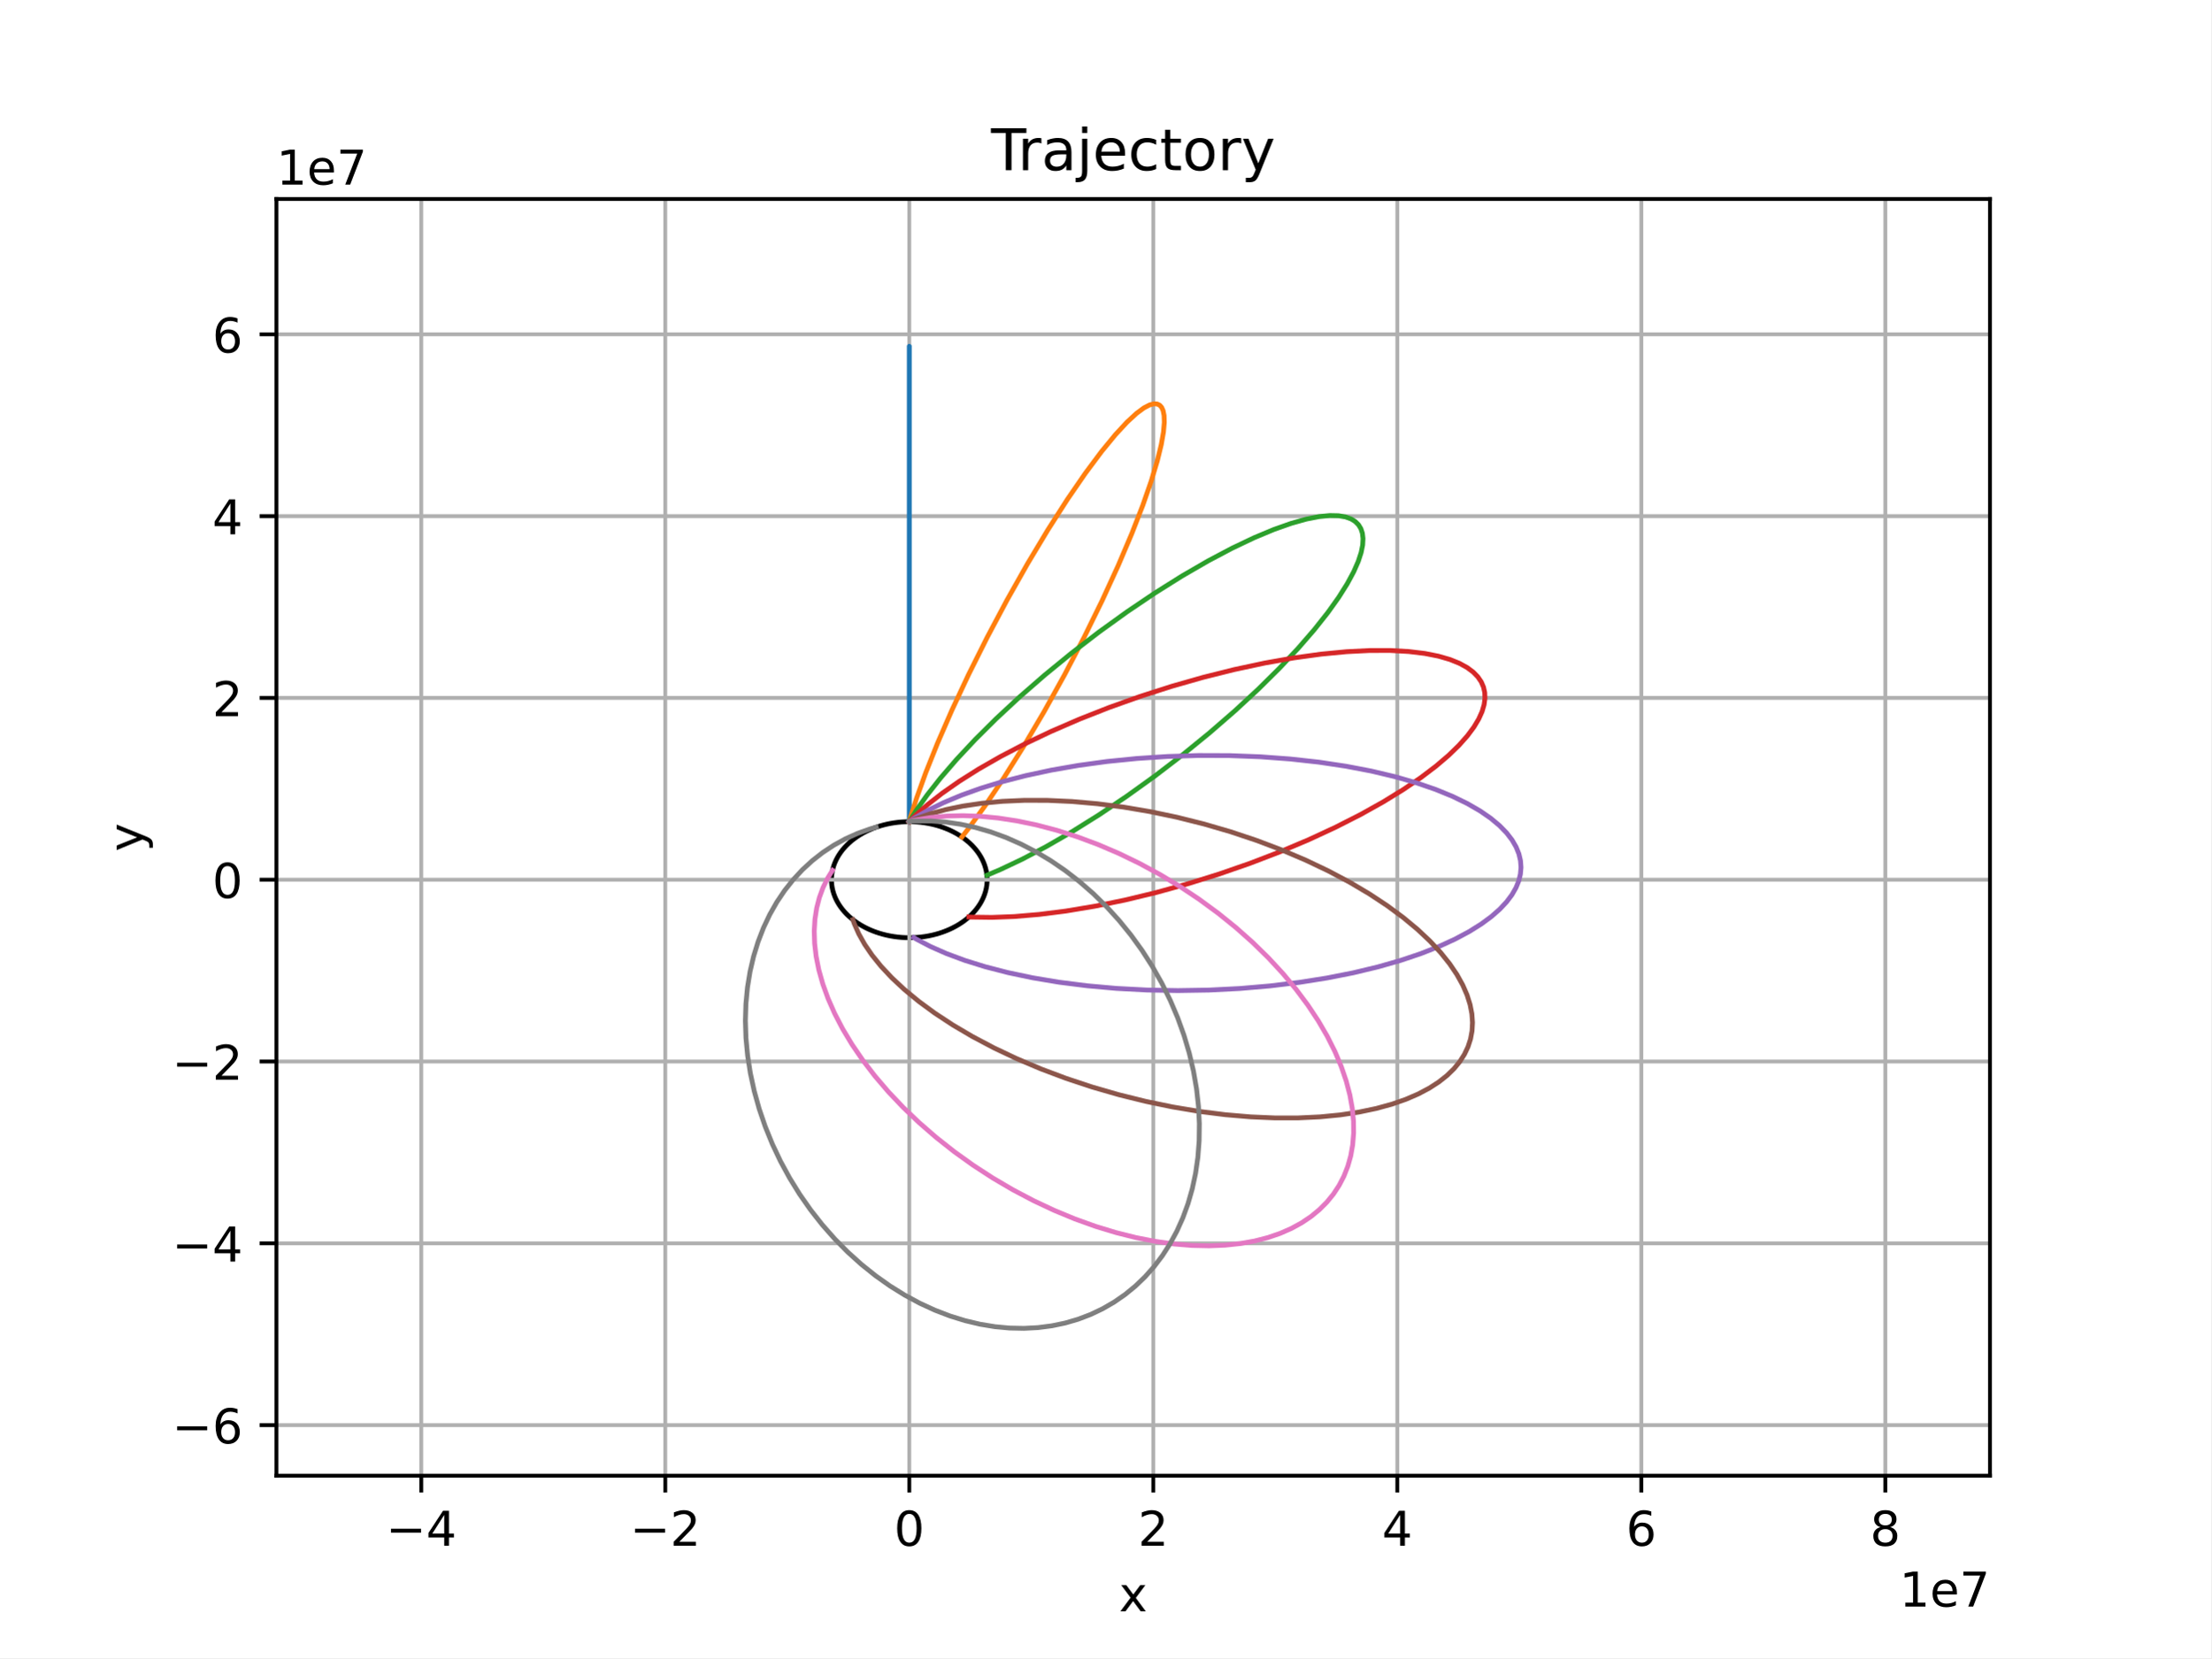
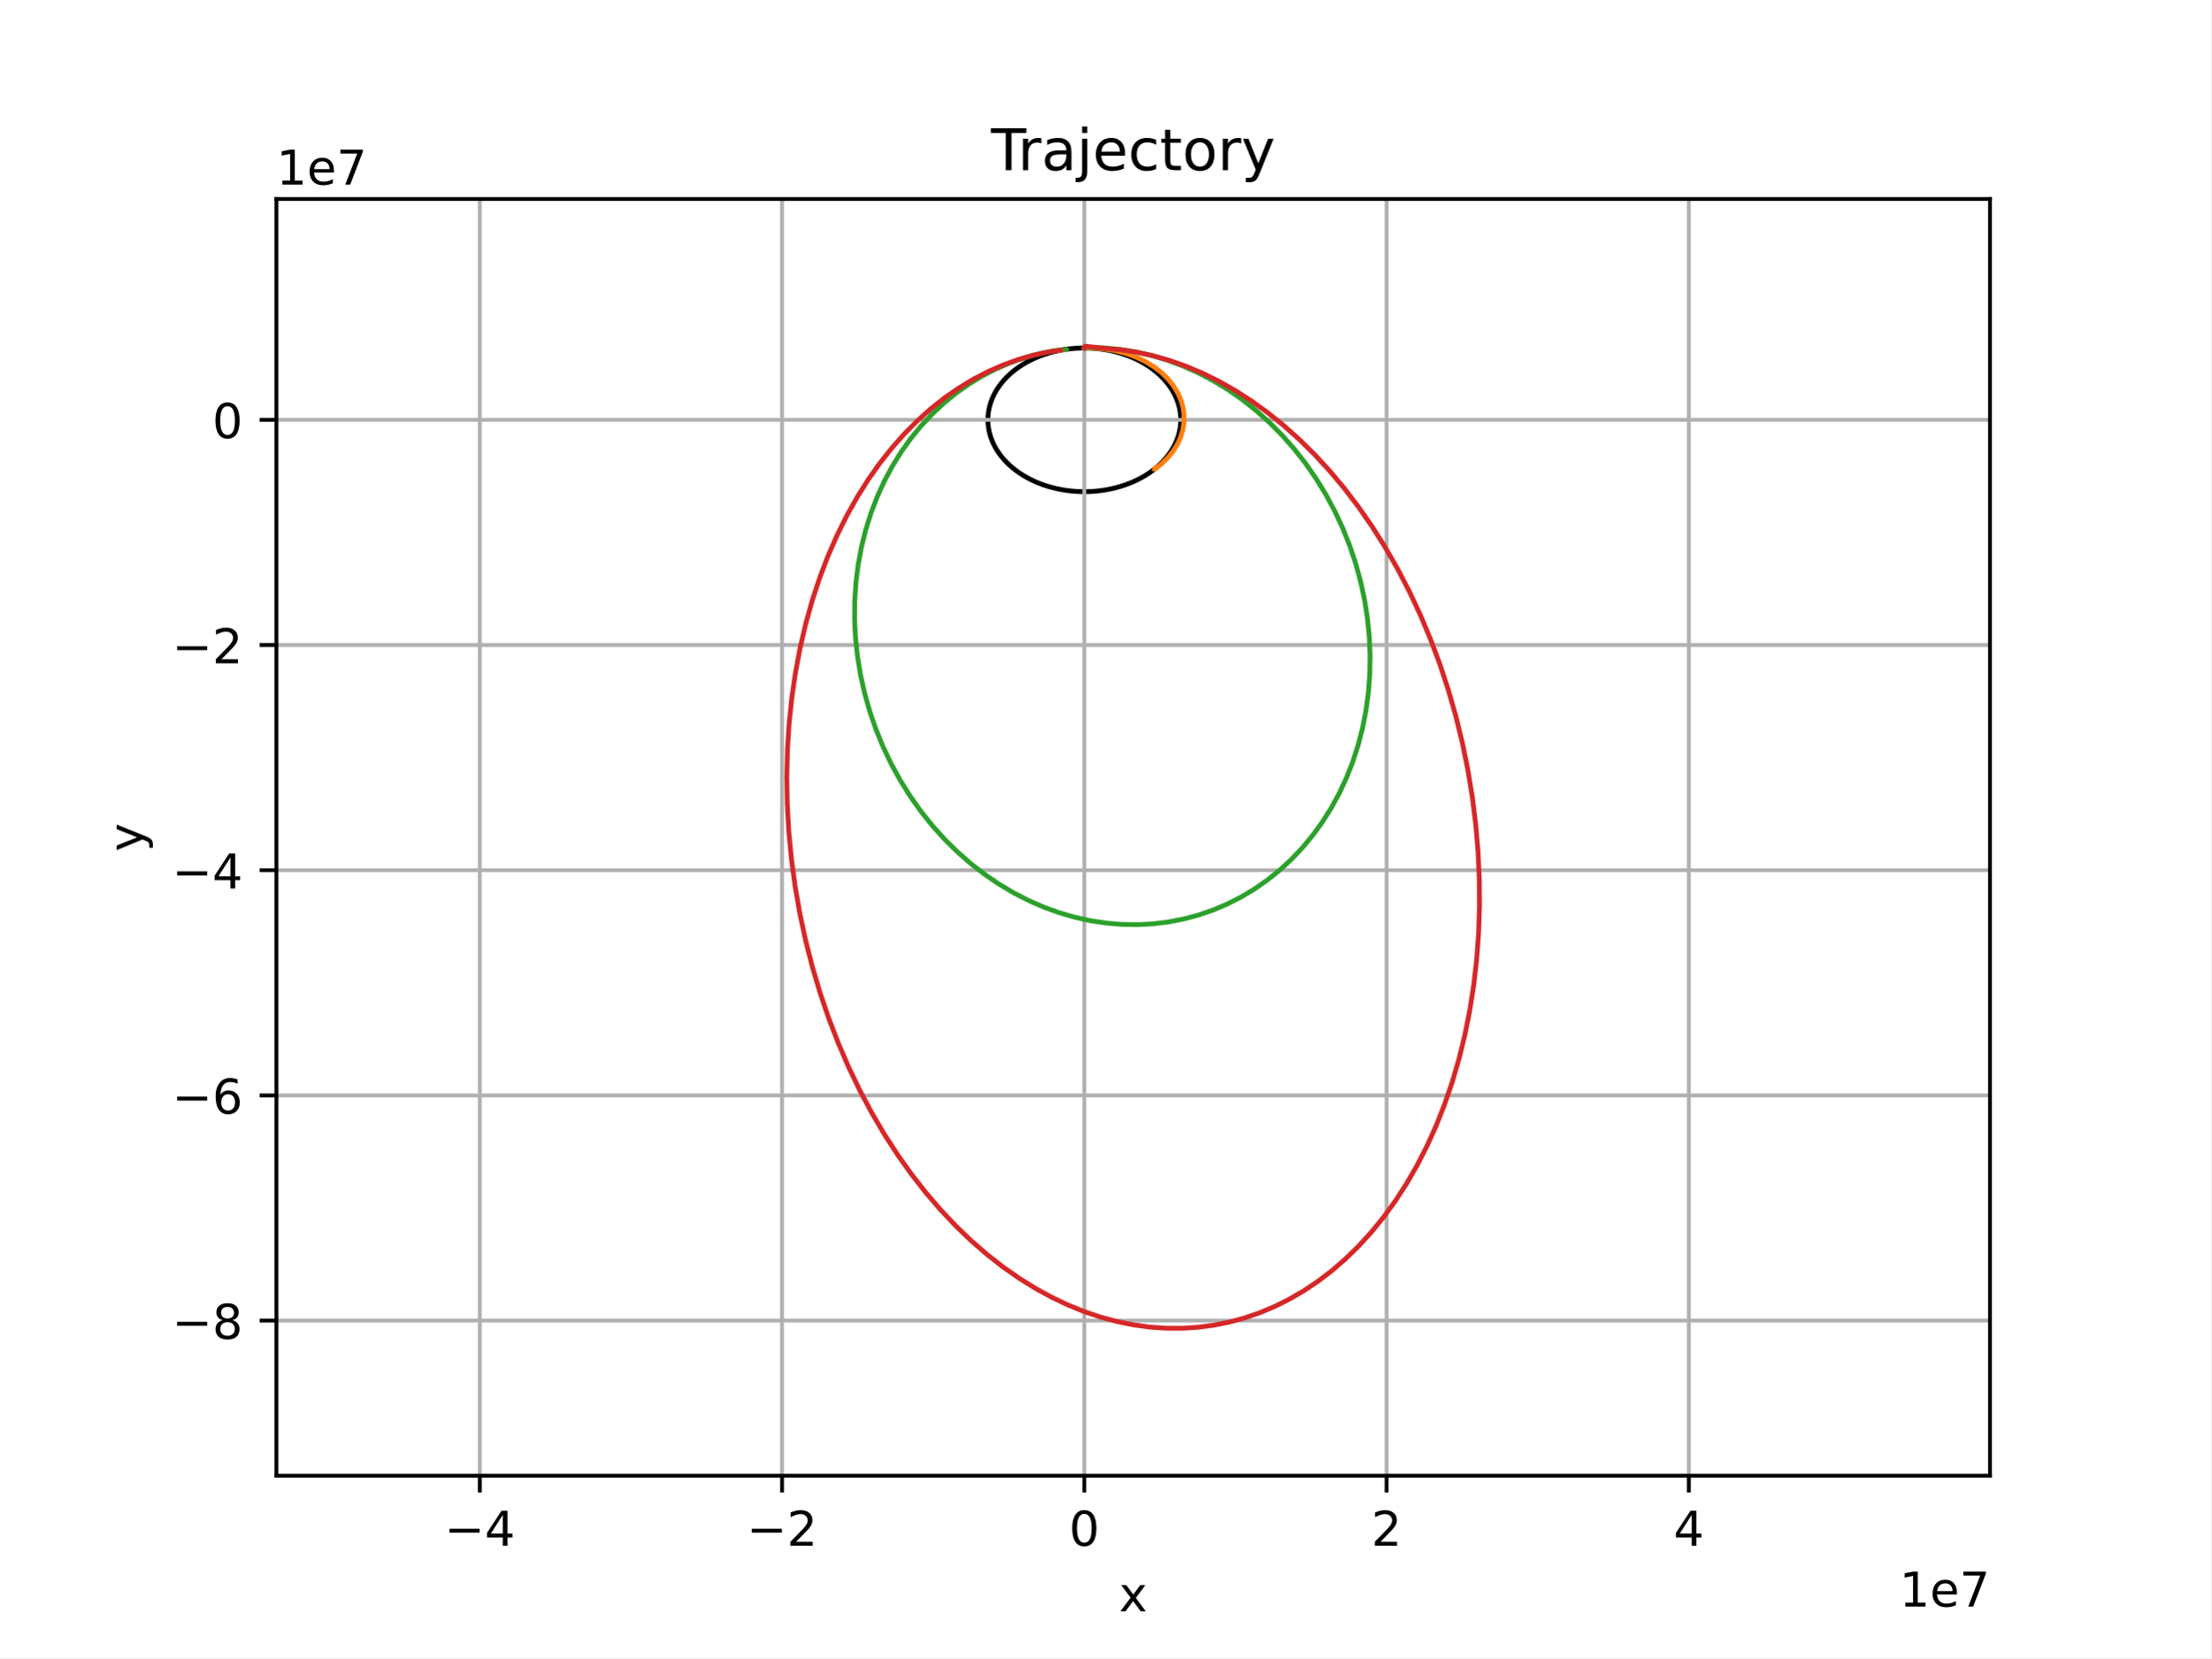
<svg xmlns="http://www.w3.org/2000/svg" xmlns:xlink="http://www.w3.org/1999/xlink" width="460.8pt" height="345.6pt" viewBox="0 0 460.8 345.6" version="1.1">
  <defs>
    <style type="text/css">*{stroke-linejoin: round; stroke-linecap: butt}</style>
  </defs>
  <g id="figure_1">
    <g id="patch_1">
      <path d="M 0 345.6  L 460.8 345.6  L 460.8 0  L 0 0  z " style="fill: #ffffff" />
    </g>
    <g id="axes_1">
      <g id="patch_2">
        <path d="M 57.6 307.584  L 414.72 307.584  L 414.72 41.472  L 57.6 41.472  z " style="fill: #ffffff" />
      </g>
      <g id="patch_3">
-         <path d="M 189.498 195.447  C 193.8 195.447 197.927 194.173 200.969 191.906  C 204.011 189.639 205.72 186.564 205.72 183.359  C 205.72 180.153 204.011 177.078 200.969 174.811  C 197.927 172.544 193.8 171.27 189.498 171.27  C 185.196 171.27 181.069 172.544 178.027 174.811  C 174.985 177.078 173.276 180.153 173.276 183.359  C 173.276 186.564 174.985 189.639 178.027 191.906  C 181.069 194.173 185.196 195.447 189.498 195.447  L 189.498 195.447  z " clip-path="url(#pe1d6b5b22d)" style="fill: none; stroke: #000000; stroke-linejoin: miter" />
+         <path d="M 225.974 102.471  C 231.303 102.471 236.415 100.894 240.183 98.086  C 243.951 95.278 246.069 91.469 246.069 87.498  C 246.069 83.526 243.951 79.717 240.183 76.909  C 236.415 74.101 231.303 72.524 225.974 72.524  C 220.645 72.524 215.533 74.101 211.765 76.909  C 207.997 79.717 205.879 83.526 205.879 87.498  C 205.879 91.469 207.997 95.278 211.765 98.086  C 215.533 100.894 220.645 102.471 225.974 102.471  L 225.974 102.471  z " clip-path="url(#p0dab631212)" style="fill: none; stroke: #000000; stroke-linejoin: miter" />
      </g>
      <g id="matplotlib.axis_1">
        <g id="xtick_1">
          <g id="line2d_1">
-             <path d="M 87.791 307.584  L 87.791 41.472  " clip-path="url(#pe1d6b5b22d)" style="fill: none; stroke: #b0b0b0; stroke-width: 0.8; stroke-linecap: square" />
+             <path d="M 99.988 307.584  L 99.988 41.472  " clip-path="url(#p0dab631212)" style="fill: none; stroke: #b0b0b0; stroke-width: 0.8; stroke-linecap: square" />
          </g>
          <g id="line2d_2">
            <defs>
-               <path id="mcb271c2fd1" d="M 0 0  L 0 3.5  " style="stroke: #000000; stroke-width: 0.8" />
-             </defs>
-             <g>
-               <use xlink:href="#mcb271c2fd1" x="87.791" y="307.584" style="stroke: #000000; stroke-width: 0.8" />
+               <path id="m329ff91f9a" d="M 0 0  L 0 3.5  " style="stroke: #000000; stroke-width: 0.8" />
+             </defs>
+             <g>
+               <use xlink:href="#m329ff91f9a" x="99.988" y="307.584" style="stroke: #000000; stroke-width: 0.8" />
            </g>
          </g>
          <g id="text_1">
-             <g transform="translate(80.42001 322.1824) scale(0.1 -0.1)">
+             <g transform="translate(92.61685 322.1824) scale(0.1 -0.1)">
              <defs>
                <path id="DejaVuSans-2212" d="M 678 2272  L 4684 2272  L 4684 1741  L 678 1741  L 678 2272  z " transform="scale(0.015625)" />
                <path id="DejaVuSans-34" d="M 2419 4116  L 825 1625  L 2419 1625  L 2419 4116  z M 2253 4666  L 3047 4666  L 3047 1625  L 3713 1625  L 3713 1100  L 3047 1100  L 3047 0  L 2419 0  L 2419 1100  L 313 1100  L 313 1709  L 2253 4666  z " transform="scale(0.015625)" />
              </defs>
              <use xlink:href="#DejaVuSans-2212" />
              <use xlink:href="#DejaVuSans-34" transform="translate(83.78906 0)" />
            </g>
          </g>
        </g>
        <g id="xtick_2">
          <g id="line2d_3">
-             <path d="M 138.644 307.584  L 138.644 41.472  " clip-path="url(#pe1d6b5b22d)" style="fill: none; stroke: #b0b0b0; stroke-width: 0.8; stroke-linecap: square" />
+             <path d="M 162.981 307.584  L 162.981 41.472  " clip-path="url(#p0dab631212)" style="fill: none; stroke: #b0b0b0; stroke-width: 0.8; stroke-linecap: square" />
          </g>
          <g id="line2d_4">
            <g>
-               <use xlink:href="#mcb271c2fd1" x="138.644" y="307.584" style="stroke: #000000; stroke-width: 0.8" />
+               <use xlink:href="#m329ff91f9a" x="162.981" y="307.584" style="stroke: #000000; stroke-width: 0.8" />
            </g>
          </g>
          <g id="text_2">
-             <g transform="translate(131.2734 322.1824) scale(0.1 -0.1)">
+             <g transform="translate(155.6099 322.1824) scale(0.1 -0.1)">
              <defs>
                <path id="DejaVuSans-32" d="M 1228 531  L 3431 531  L 3431 0  L 469 0  L 469 531  Q 828 903 1448 1529  Q 2069 2156 2228 2338  Q 2531 2678 2651 2914  Q 2772 3150 2772 3378  Q 2772 3750 2511 3984  Q 2250 4219 1831 4219  Q 1534 4219 1204 4116  Q 875 4013 500 3803  L 500 4441  Q 881 4594 1212 4672  Q 1544 4750 1819 4750  Q 2544 4750 2975 4387  Q 3406 4025 3406 3419  Q 3406 3131 3298 2873  Q 3191 2616 2906 2266  Q 2828 2175 2409 1742  Q 1991 1309 1228 531  z " transform="scale(0.015625)" />
              </defs>
              <use xlink:href="#DejaVuSans-2212" />
              <use xlink:href="#DejaVuSans-32" transform="translate(83.78906 0)" />
            </g>
          </g>
        </g>
        <g id="xtick_3">
          <g id="line2d_5">
-             <path d="M 189.498 307.584  L 189.498 41.472  " clip-path="url(#pe1d6b5b22d)" style="fill: none; stroke: #b0b0b0; stroke-width: 0.8; stroke-linecap: square" />
+             <path d="M 225.974 307.584  L 225.974 41.472  " clip-path="url(#p0dab631212)" style="fill: none; stroke: #b0b0b0; stroke-width: 0.8; stroke-linecap: square" />
          </g>
          <g id="line2d_6">
            <g>
-               <use xlink:href="#mcb271c2fd1" x="189.498" y="307.584" style="stroke: #000000; stroke-width: 0.8" />
+               <use xlink:href="#m329ff91f9a" x="225.974" y="307.584" style="stroke: #000000; stroke-width: 0.8" />
            </g>
          </g>
          <g id="text_3">
-             <g transform="translate(186.3165 322.1824) scale(0.1 -0.1)">
+             <g transform="translate(222.7928 322.1824) scale(0.1 -0.1)">
              <defs>
                <path id="DejaVuSans-30" d="M 2034 4250  Q 1547 4250 1301 3770  Q 1056 3291 1056 2328  Q 1056 1369 1301 889  Q 1547 409 2034 409  Q 2525 409 2770 889  Q 3016 1369 3016 2328  Q 3016 3291 2770 3770  Q 2525 4250 2034 4250  z M 2034 4750  Q 2819 4750 3233 4129  Q 3647 3509 3647 2328  Q 3647 1150 3233 529  Q 2819 -91 2034 -91  Q 1250 -91 836 529  Q 422 1150 422 2328  Q 422 3509 836 4129  Q 1250 4750 2034 4750  z " transform="scale(0.015625)" />
              </defs>
              <use xlink:href="#DejaVuSans-30" />
            </g>
          </g>
        </g>
        <g id="xtick_4">
          <g id="line2d_7">
-             <path d="M 240.351 307.584  L 240.351 41.472  " clip-path="url(#pe1d6b5b22d)" style="fill: none; stroke: #b0b0b0; stroke-width: 0.8; stroke-linecap: square" />
+             <path d="M 288.967 307.584  L 288.967 41.472  " clip-path="url(#p0dab631212)" style="fill: none; stroke: #b0b0b0; stroke-width: 0.8; stroke-linecap: square" />
          </g>
          <g id="line2d_8">
            <g>
-               <use xlink:href="#mcb271c2fd1" x="240.351" y="307.584" style="stroke: #000000; stroke-width: 0.8" />
+               <use xlink:href="#m329ff91f9a" x="288.967" y="307.584" style="stroke: #000000; stroke-width: 0.8" />
            </g>
          </g>
          <g id="text_4">
-             <g transform="translate(237.1699 322.1824) scale(0.1 -0.1)">
+             <g transform="translate(285.7858 322.1824) scale(0.1 -0.1)">
              <use xlink:href="#DejaVuSans-32" />
            </g>
          </g>
        </g>
        <g id="xtick_5">
          <g id="line2d_9">
-             <path d="M 291.204 307.584  L 291.204 41.472  " clip-path="url(#pe1d6b5b22d)" style="fill: none; stroke: #b0b0b0; stroke-width: 0.8; stroke-linecap: square" />
+             <path d="M 351.96 307.584  L 351.96 41.472  " clip-path="url(#p0dab631212)" style="fill: none; stroke: #b0b0b0; stroke-width: 0.8; stroke-linecap: square" />
          </g>
          <g id="line2d_10">
            <g>
-               <use xlink:href="#mcb271c2fd1" x="291.204" y="307.584" style="stroke: #000000; stroke-width: 0.8" />
+               <use xlink:href="#m329ff91f9a" x="351.96" y="307.584" style="stroke: #000000; stroke-width: 0.8" />
            </g>
          </g>
          <g id="text_5">
-             <g transform="translate(288.0232 322.1824) scale(0.1 -0.1)">
+             <g transform="translate(348.7788 322.1824) scale(0.1 -0.1)">
              <use xlink:href="#DejaVuSans-34" />
            </g>
          </g>
        </g>
-         <g id="xtick_6">
-           <g id="line2d_11">
-             <path d="M 342.058 307.584  L 342.058 41.472  " clip-path="url(#pe1d6b5b22d)" style="fill: none; stroke: #b0b0b0; stroke-width: 0.8; stroke-linecap: square" />
-           </g>
-           <g id="line2d_12">
-             <g>
-               <use xlink:href="#mcb271c2fd1" x="342.058" y="307.584" style="stroke: #000000; stroke-width: 0.8" />
-             </g>
-           </g>
-           <g id="text_6">
-             <g transform="translate(338.8766 322.1824) scale(0.1 -0.1)">
-               <defs>
-                 <path id="DejaVuSans-36" d="M 2113 2584  Q 1688 2584 1439 2293  Q 1191 2003 1191 1497  Q 1191 994 1439 701  Q 1688 409 2113 409  Q 2538 409 2786 701  Q 3034 994 3034 1497  Q 3034 2003 2786 2293  Q 2538 2584 2113 2584  z M 3366 4563  L 3366 3988  Q 3128 4100 2886 4159  Q 2644 4219 2406 4219  Q 1781 4219 1451 3797  Q 1122 3375 1075 2522  Q 1259 2794 1537 2939  Q 1816 3084 2150 3084  Q 2853 3084 3261 2657  Q 3669 2231 3669 1497  Q 3669 778 3244 343  Q 2819 -91 2113 -91  Q 1303 -91 875 529  Q 447 1150 447 2328  Q 447 3434 972 4092  Q 1497 4750 2381 4750  Q 2619 4750 2861 4703  Q 3103 4656 3366 4563  z " transform="scale(0.015625)" />
-               </defs>
-               <use xlink:href="#DejaVuSans-36" />
-             </g>
-           </g>
-         </g>
-         <g id="xtick_7">
-           <g id="line2d_13">
-             <path d="M 392.911 307.584  L 392.911 41.472  " clip-path="url(#pe1d6b5b22d)" style="fill: none; stroke: #b0b0b0; stroke-width: 0.8; stroke-linecap: square" />
-           </g>
-           <g id="line2d_14">
-             <g>
-               <use xlink:href="#mcb271c2fd1" x="392.911" y="307.584" style="stroke: #000000; stroke-width: 0.8" />
-             </g>
-           </g>
-           <g id="text_7">
-             <g transform="translate(389.7299 322.1824) scale(0.1 -0.1)">
-               <defs>
-                 <path id="DejaVuSans-38" d="M 2034 2216  Q 1584 2216 1326 1975  Q 1069 1734 1069 1313  Q 1069 891 1326 650  Q 1584 409 2034 409  Q 2484 409 2743 651  Q 3003 894 3003 1313  Q 3003 1734 2745 1975  Q 2488 2216 2034 2216  z M 1403 2484  Q 997 2584 770 2862  Q 544 3141 544 3541  Q 544 4100 942 4425  Q 1341 4750 2034 4750  Q 2731 4750 3128 4425  Q 3525 4100 3525 3541  Q 3525 3141 3298 2862  Q 3072 2584 2669 2484  Q 3125 2378 3379 2068  Q 3634 1759 3634 1313  Q 3634 634 3220 271  Q 2806 -91 2034 -91  Q 1263 -91 848 271  Q 434 634 434 1313  Q 434 1759 690 2068  Q 947 2378 1403 2484  z M 1172 3481  Q 1172 3119 1398 2916  Q 1625 2713 2034 2713  Q 2441 2713 2670 2916  Q 2900 3119 2900 3481  Q 2900 3844 2670 4047  Q 2441 4250 2034 4250  Q 1625 4250 1398 4047  Q 1172 3844 1172 3481  z " transform="scale(0.015625)" />
-               </defs>
-               <use xlink:href="#DejaVuSans-38" />
-             </g>
-           </g>
-         </g>
-         <g id="text_8">
+         <g id="text_6">
          <g transform="translate(233.2006 335.8606) scale(0.1 -0.1)">
            <defs>
              <path id="DejaVuSans-78" d="M 3513 3500  L 2247 1797  L 3578 0  L 2900 0  L 1881 1375  L 863 0  L 184 0  L 1544 1831  L 300 3500  L 978 3500  L 1906 2253  L 2834 3500  L 3513 3500  z " transform="scale(0.015625)" />
            </defs>
            <use xlink:href="#DejaVuSans-78" />
          </g>
        </g>
-         <g id="text_9">
+         <g id="text_7">
          <g transform="translate(395.8419 334.8606) scale(0.1 -0.1)">
            <defs>
              <path id="DejaVuSans-31" d="M 794 531  L 1825 531  L 1825 4091  L 703 3866  L 703 4441  L 1819 4666  L 2450 4666  L 2450 531  L 3481 531  L 3481 0  L 794 0  L 794 531  z " transform="scale(0.015625)" />
              <path id="DejaVuSans-65" d="M 3597 1894  L 3597 1613  L 953 1613  Q 991 1019 1311 708  Q 1631 397 2203 397  Q 2534 397 2845 478  Q 3156 559 3463 722  L 3463 178  Q 3153 47 2828 -22  Q 2503 -91 2169 -91  Q 1331 -91 842 396  Q 353 884 353 1716  Q 353 2575 817 3079  Q 1281 3584 2069 3584  Q 2775 3584 3186 3129  Q 3597 2675 3597 1894  z M 3022 2063  Q 3016 2534 2758 2815  Q 2500 3097 2075 3097  Q 1594 3097 1305 2825  Q 1016 2553 972 2059  L 3022 2063  z " transform="scale(0.015625)" />
              <path id="DejaVuSans-37" d="M 525 4666  L 3525 4666  L 3525 4397  L 1831 0  L 1172 0  L 2766 4134  L 525 4134  L 525 4666  z " transform="scale(0.015625)" />
            </defs>
            <use xlink:href="#DejaVuSans-31" />
            <use xlink:href="#DejaVuSans-65" transform="translate(63.62305 0)" />
            <use xlink:href="#DejaVuSans-37" transform="translate(125.1465 0)" />
          </g>
        </g>
      </g>
      <g id="matplotlib.axis_2">
        <g id="ytick_1">
+           <g id="line2d_11">
+             <path d="M 57.6 275.257  L 414.72 275.257  " clip-path="url(#p0dab631212)" style="fill: none; stroke: #b0b0b0; stroke-width: 0.8; stroke-linecap: square" />
+           </g>
+           <g id="line2d_12">
+             <defs>
+               <path id="m2cc7977465" d="M 0 0  L -3.5 0  " style="stroke: #000000; stroke-width: 0.8" />
+             </defs>
+             <g>
+               <use xlink:href="#m2cc7977465" x="57.6" y="275.257" style="stroke: #000000; stroke-width: 0.8" />
+             </g>
+           </g>
+           <g id="text_8">
+             <g transform="translate(35.85781 279.0566) scale(0.1 -0.1)">
+               <defs>
+                 <path id="DejaVuSans-38" d="M 2034 2216  Q 1584 2216 1326 1975  Q 1069 1734 1069 1313  Q 1069 891 1326 650  Q 1584 409 2034 409  Q 2484 409 2743 651  Q 3003 894 3003 1313  Q 3003 1734 2745 1975  Q 2488 2216 2034 2216  z M 1403 2484  Q 997 2584 770 2862  Q 544 3141 544 3541  Q 544 4100 942 4425  Q 1341 4750 2034 4750  Q 2731 4750 3128 4425  Q 3525 4100 3525 3541  Q 3525 3141 3298 2862  Q 3072 2584 2669 2484  Q 3125 2378 3379 2068  Q 3634 1759 3634 1313  Q 3634 634 3220 271  Q 2806 -91 2034 -91  Q 1263 -91 848 271  Q 434 634 434 1313  Q 434 1759 690 2068  Q 947 2378 1403 2484  z M 1172 3481  Q 1172 3119 1398 2916  Q 1625 2713 2034 2713  Q 2441 2713 2670 2916  Q 2900 3119 2900 3481  Q 2900 3844 2670 4047  Q 2441 4250 2034 4250  Q 1625 4250 1398 4047  Q 1172 3844 1172 3481  z " transform="scale(0.015625)" />
+               </defs>
+               <use xlink:href="#DejaVuSans-2212" />
+               <use xlink:href="#DejaVuSans-38" transform="translate(83.78906 0)" />
+             </g>
+           </g>
+         </g>
+         <g id="ytick_2">
+           <g id="line2d_13">
+             <path d="M 57.6 228.317  L 414.72 228.317  " clip-path="url(#p0dab631212)" style="fill: none; stroke: #b0b0b0; stroke-width: 0.8; stroke-linecap: square" />
+           </g>
+           <g id="line2d_14">
+             <g>
+               <use xlink:href="#m2cc7977465" x="57.6" y="228.317" style="stroke: #000000; stroke-width: 0.8" />
+             </g>
+           </g>
+           <g id="text_9">
+             <g transform="translate(35.85781 232.1166) scale(0.1 -0.1)">
+               <defs>
+                 <path id="DejaVuSans-36" d="M 2113 2584  Q 1688 2584 1439 2293  Q 1191 2003 1191 1497  Q 1191 994 1439 701  Q 1688 409 2113 409  Q 2538 409 2786 701  Q 3034 994 3034 1497  Q 3034 2003 2786 2293  Q 2538 2584 2113 2584  z M 3366 4563  L 3366 3988  Q 3128 4100 2886 4159  Q 2644 4219 2406 4219  Q 1781 4219 1451 3797  Q 1122 3375 1075 2522  Q 1259 2794 1537 2939  Q 1816 3084 2150 3084  Q 2853 3084 3261 2657  Q 3669 2231 3669 1497  Q 3669 778 3244 343  Q 2819 -91 2113 -91  Q 1303 -91 875 529  Q 447 1150 447 2328  Q 447 3434 972 4092  Q 1497 4750 2381 4750  Q 2619 4750 2861 4703  Q 3103 4656 3366 4563  z " transform="scale(0.015625)" />
+               </defs>
+               <use xlink:href="#DejaVuSans-2212" />
+               <use xlink:href="#DejaVuSans-36" transform="translate(83.78906 0)" />
+             </g>
+           </g>
+         </g>
+         <g id="ytick_3">
          <g id="line2d_15">
-             <path d="M 57.6 297.04  L 414.72 297.04  " clip-path="url(#pe1d6b5b22d)" style="fill: none; stroke: #b0b0b0; stroke-width: 0.8; stroke-linecap: square" />
+             <path d="M 57.6 181.377  L 414.72 181.377  " clip-path="url(#p0dab631212)" style="fill: none; stroke: #b0b0b0; stroke-width: 0.8; stroke-linecap: square" />
          </g>
          <g id="line2d_16">
-             <defs>
-               <path id="m1305b80fc7" d="M 0 0  L -3.5 0  " style="stroke: #000000; stroke-width: 0.8" />
-             </defs>
-             <g>
-               <use xlink:href="#m1305b80fc7" x="57.6" y="297.04" style="stroke: #000000; stroke-width: 0.8" />
+             <g>
+               <use xlink:href="#m2cc7977465" x="57.6" y="181.377" style="stroke: #000000; stroke-width: 0.8" />
            </g>
          </g>
          <g id="text_10">
-             <g transform="translate(35.85781 300.8397) scale(0.1 -0.1)">
-               <use xlink:href="#DejaVuSans-2212" />
-               <use xlink:href="#DejaVuSans-36" transform="translate(83.78906 0)" />
-             </g>
-           </g>
-         </g>
-         <g id="ytick_2">
+             <g transform="translate(35.85781 185.1767) scale(0.1 -0.1)">
+               <use xlink:href="#DejaVuSans-2212" />
+               <use xlink:href="#DejaVuSans-34" transform="translate(83.78906 0)" />
+             </g>
+           </g>
+         </g>
+         <g id="ytick_4">
          <g id="line2d_17">
-             <path d="M 57.6 259.147  L 414.72 259.147  " clip-path="url(#pe1d6b5b22d)" style="fill: none; stroke: #b0b0b0; stroke-width: 0.8; stroke-linecap: square" />
+             <path d="M 57.6 134.437  L 414.72 134.437  " clip-path="url(#p0dab631212)" style="fill: none; stroke: #b0b0b0; stroke-width: 0.8; stroke-linecap: square" />
          </g>
          <g id="line2d_18">
            <g>
-               <use xlink:href="#m1305b80fc7" x="57.6" y="259.147" style="stroke: #000000; stroke-width: 0.8" />
+               <use xlink:href="#m2cc7977465" x="57.6" y="134.437" style="stroke: #000000; stroke-width: 0.8" />
            </g>
          </g>
          <g id="text_11">
-             <g transform="translate(35.85781 262.9458) scale(0.1 -0.1)">
-               <use xlink:href="#DejaVuSans-2212" />
-               <use xlink:href="#DejaVuSans-34" transform="translate(83.78906 0)" />
-             </g>
-           </g>
-         </g>
-         <g id="ytick_3">
+             <g transform="translate(35.85781 138.2367) scale(0.1 -0.1)">
+               <use xlink:href="#DejaVuSans-2212" />
+               <use xlink:href="#DejaVuSans-32" transform="translate(83.78906 0)" />
+             </g>
+           </g>
+         </g>
+         <g id="ytick_5">
          <g id="line2d_19">
-             <path d="M 57.6 221.253  L 414.72 221.253  " clip-path="url(#pe1d6b5b22d)" style="fill: none; stroke: #b0b0b0; stroke-width: 0.8; stroke-linecap: square" />
+             <path d="M 57.6 87.498  L 414.72 87.498  " clip-path="url(#p0dab631212)" style="fill: none; stroke: #b0b0b0; stroke-width: 0.8; stroke-linecap: square" />
          </g>
          <g id="line2d_20">
            <g>
-               <use xlink:href="#m1305b80fc7" x="57.6" y="221.253" style="stroke: #000000; stroke-width: 0.8" />
+               <use xlink:href="#m2cc7977465" x="57.6" y="87.498" style="stroke: #000000; stroke-width: 0.8" />
            </g>
          </g>
          <g id="text_12">
-             <g transform="translate(35.85781 225.0518) scale(0.1 -0.1)">
-               <use xlink:href="#DejaVuSans-2212" />
-               <use xlink:href="#DejaVuSans-32" transform="translate(83.78906 0)" />
-             </g>
-           </g>
-         </g>
-         <g id="ytick_4">
-           <g id="line2d_21">
-             <path d="M 57.6 183.359  L 414.72 183.359  " clip-path="url(#pe1d6b5b22d)" style="fill: none; stroke: #b0b0b0; stroke-width: 0.8; stroke-linecap: square" />
-           </g>
-           <g id="line2d_22">
-             <g>
-               <use xlink:href="#m1305b80fc7" x="57.6" y="183.359" style="stroke: #000000; stroke-width: 0.8" />
-             </g>
-           </g>
-           <g id="text_13">
-             <g transform="translate(44.2375 187.1579) scale(0.1 -0.1)">
+             <g transform="translate(44.2375 91.29673) scale(0.1 -0.1)">
              <use xlink:href="#DejaVuSans-30" />
            </g>
          </g>
        </g>
-         <g id="ytick_5">
-           <g id="line2d_23">
-             <path d="M 57.6 145.465  L 414.72 145.465  " clip-path="url(#pe1d6b5b22d)" style="fill: none; stroke: #b0b0b0; stroke-width: 0.8; stroke-linecap: square" />
-           </g>
-           <g id="line2d_24">
-             <g>
-               <use xlink:href="#m1305b80fc7" x="57.6" y="145.465" style="stroke: #000000; stroke-width: 0.8" />
-             </g>
-           </g>
-           <g id="text_14">
-             <g transform="translate(44.2375 149.2639) scale(0.1 -0.1)">
-               <use xlink:href="#DejaVuSans-32" />
-             </g>
-           </g>
-         </g>
-         <g id="ytick_6">
-           <g id="line2d_25">
-             <path d="M 57.6 107.571  L 414.72 107.571  " clip-path="url(#pe1d6b5b22d)" style="fill: none; stroke: #b0b0b0; stroke-width: 0.8; stroke-linecap: square" />
-           </g>
-           <g id="line2d_26">
-             <g>
-               <use xlink:href="#m1305b80fc7" x="57.6" y="107.571" style="stroke: #000000; stroke-width: 0.8" />
-             </g>
-           </g>
-           <g id="text_15">
-             <g transform="translate(44.2375 111.37) scale(0.1 -0.1)">
-               <use xlink:href="#DejaVuSans-34" />
-             </g>
-           </g>
-         </g>
-         <g id="ytick_7">
-           <g id="line2d_27">
-             <path d="M 57.6 69.677  L 414.72 69.677  " clip-path="url(#pe1d6b5b22d)" style="fill: none; stroke: #b0b0b0; stroke-width: 0.8; stroke-linecap: square" />
-           </g>
-           <g id="line2d_28">
-             <g>
-               <use xlink:href="#m1305b80fc7" x="57.6" y="69.677" style="stroke: #000000; stroke-width: 0.8" />
-             </g>
-           </g>
-           <g id="text_16">
-             <g transform="translate(44.2375 73.47603) scale(0.1 -0.1)">
-               <use xlink:href="#DejaVuSans-36" />
-             </g>
-           </g>
-         </g>
-         <g id="text_17">
+         <g id="text_13">
          <g transform="translate(29.77812 177.4874) rotate(-90) scale(0.1 -0.1)">
            <defs>
              <path id="DejaVuSans-79" d="M 2059 -325  Q 1816 -950 1584 -1140  Q 1353 -1331 966 -1331  L 506 -1331  L 506 -850  L 844 -850  Q 1081 -850 1212 -737  Q 1344 -625 1503 -206  L 1606 56  L 191 3500  L 800 3500  L 1894 763  L 2988 3500  L 3597 3500  L 2059 -325  z " transform="scale(0.015625)" />
            </defs>
            <use xlink:href="#DejaVuSans-79" />
          </g>
        </g>
-         <g id="text_18">
+         <g id="text_14">
          <g transform="translate(57.6 38.472) scale(0.1 -0.1)">
            <use xlink:href="#DejaVuSans-31" />
            <use xlink:href="#DejaVuSans-65" transform="translate(63.62305 0)" />
            <use xlink:href="#DejaVuSans-37" transform="translate(125.1465 0)" />
          </g>
        </g>
      </g>
-       <g id="line2d_29">
-         <path d="M 189.498 171.27  L 189.498 72.177  L 189.498 171.271  L 189.498 171.271  " clip-path="url(#pe1d6b5b22d)" style="fill: none; stroke: #1f77b4; stroke-linecap: square" />
-       </g>
-       <g id="line2d_30">
-         <path d="M 189.498 171.27  L 189.609 170.805  L 191.015 166.353  L 192.931 161.036  L 195.386 154.893  L 198.374 148.025  L 201.849 140.602  L 205.723 132.855  L 209.872 125.053  L 214.148 117.482  L 218.393 110.413  L 222.457 104.068  L 226.213 98.607  L 229.566 94.11  L 232.464 90.582  L 234.888 87.965  L 236.856 86.152  L 238.406 85.008  L 239.597 84.389  L 240.494 84.157  L 241.166 84.201  L 241.679 84.451  L 242.083 84.899  L 242.395 85.591  L 242.596 86.608  L 242.642 88.052  L 242.472 90.034  L 242.012 92.665  L 241.187 96.044  L 239.923 100.248  L 238.162 105.312  L 235.866 111.22  L 233.032 117.889  L 229.693 125.169  L 225.925 132.848  L 221.843 140.664  L 217.588 148.332  L 213.317 155.574  L 209.186 162.152  L 205.328 167.885  L 201.848 172.67  L 200.466 174.452  L 200.466 174.452  " clip-path="url(#pe1d6b5b22d)" style="fill: none; stroke: #ff7f0e; stroke-linecap: square" />
-       </g>
-       <g id="line2d_31">
-         <path d="M 189.498 171.27  L 189.609 171.011  L 190.969 168.876  L 193.223 165.697  L 196.001 162.17  L 199.323 158.32  L 203.188 154.186  L 207.573 149.825  L 212.431 145.309  L 217.692 140.725  L 223.264 136.165  L 229.038 131.727  L 234.894 127.506  L 240.709 123.585  L 246.363 120.038  L 251.75 116.918  L 256.779 114.258  L 261.381 112.069  L 265.509 110.346  L 269.143 109.065  L 272.279 108.186  L 274.937 107.666  L 277.148 107.451  L 278.955 107.492  L 280.406 107.738  L 281.553 108.152  L 282.444 108.703  L 283.12 109.379  L 283.61 110.182  L 283.925 111.131  L 284.058 112.253  L 283.986 113.583  L 283.671 115.156  L 283.066 117.007  L 282.12 119.167  L 280.777 121.661  L 278.987 124.505  L 276.705 127.704  L 273.896 131.25  L 270.543 135.118  L 266.648 139.266  L 262.234 143.638  L 257.351 148.16  L 252.07 152.746  L 246.483 157.301  L 240.702 161.729  L 234.845 165.936  L 229.036 169.836  L 223.394 173.36  L 218.025 176.455  L 213.019 179.089  L 208.443 181.251  L 205.672 182.426  L 205.672 182.426  " clip-path="url(#pe1d6b5b22d)" style="fill: none; stroke: #2ca02c; stroke-linecap: square" />
-       </g>
-       <g id="line2d_32">
-         <path d="M 189.498 171.27  L 189.609 171.088  L 190.822 169.904  L 193.346 167.682  L 196.36 165.329  L 199.885 162.864  L 203.93 160.312  L 208.488 157.702  L 213.536 155.071  L 219.033 152.459  L 224.921 149.909  L 231.125 147.466  L 237.559 145.171  L 244.122 143.066  L 250.712 141.185  L 257.223 139.557  L 263.554 138.2  L 269.613 137.127  L 275.321 136.34  L 280.612 135.83  L 285.44 135.585  L 289.776 135.582  L 293.608 135.798  L 296.94 136.202  L 299.789 136.767  L 302.184 137.461  L 304.16 138.26  L 305.758 139.139  L 307.02 140.08  L 307.986 141.072  L 308.693 142.111  L 309.167 143.2  L 309.425 144.348  L 309.47 145.571  L 309.293 146.884  L 308.873 148.306  L 308.179 149.851  L 307.175 151.531  L 305.819 153.356  L 304.07 155.329  L 301.888 157.449  L 299.236 159.707  L 296.087 162.092  L 292.423 164.583  L 288.24 167.153  L 283.549 169.772  L 278.376 172.402  L 272.769 175.002  L 266.788 177.528  L 260.514 179.936  L 254.036 182.184  L 247.455 184.232  L 240.876 186.048  L 234.403 187.606  L 228.136 188.887  L 222.164 189.884  L 216.562 190.596  L 211.39 191.034  L 206.691 191.212  L 202.489 191.154  L 201.927 191.127  L 201.927 191.127  " clip-path="url(#pe1d6b5b22d)" style="fill: none; stroke: #d62728; stroke-linecap: square" />
-       </g>
-       <g id="line2d_33">
-         <path d="M 189.498 171.27  L 189.609 171.131  L 190.72 170.42  L 193.469 168.851  L 196.645 167.298  L 200.263 165.78  L 204.328 164.32  L 208.834 162.94  L 213.764 161.666  L 219.09 160.521  L 224.771 159.529  L 230.752 158.711  L 236.969 158.087  L 243.35 157.67  L 249.815 157.47  L 256.28 157.492  L 262.661 157.735  L 268.878 158.194  L 274.854 158.855  L 280.523 159.705  L 285.829 160.722  L 290.728 161.884  L 295.189 163.167  L 299.192 164.546  L 302.733 165.997  L 305.817 167.496  L 308.458 169.022  L 310.68 170.556  L 312.51 172.085  L 313.979 173.596  L 315.121 175.082  L 315.967 176.541  L 316.546 177.975  L 316.878 179.389  L 316.982 180.792  L 316.862 182.193  L 316.516 183.604  L 315.936 185.033  L 315.101 186.489  L 313.988 187.974  L 312.57 189.491  L 310.816 191.034  L 308.698 192.596  L 306.186 194.167  L 303.258 195.732  L 299.896 197.272  L 296.088 198.768  L 291.835 200.198  L 287.146 201.536  L 282.044 202.758  L 276.562 203.841  L 270.747 204.761  L 264.657 205.499  L 258.361 206.037  L 251.934 206.363  L 245.459 206.469  L 239.019 206.352  L 232.698 206.017  L 226.575 205.47  L 220.721 204.727  L 215.2 203.804  L 210.062 202.722  L 205.346 201.506  L 201.078 200.179  L 197.271 198.766  L 193.925 197.292  L 191.031 195.78  L 190.426 195.427  L 190.426 195.427  " clip-path="url(#pe1d6b5b22d)" style="fill: none; stroke: #9467bd; stroke-linecap: square" />
-       </g>
-       <g id="line2d_34">
-         <path d="M 189.498 171.27  L 189.609 171.161  L 190.665 170.73  L 193.847 169.627  L 197.117 168.743  L 200.722 168  L 204.657 167.42  L 208.913 167.019  L 213.472 166.815  L 218.31 166.823  L 223.394 167.055  L 228.685 167.521  L 234.135 168.224  L 239.695 169.167  L 245.308 170.344  L 250.915 171.747  L 256.457 173.363  L 261.878 175.174  L 267.12 177.158  L 272.134 179.293  L 276.874 181.55  L 281.304 183.904  L 285.393 186.326  L 289.119 188.788  L 292.47 191.266  L 295.44 193.734  L 298.03 196.172  L 300.25 198.561  L 302.112 200.887  L 303.635 203.138  L 304.838 205.308  L 305.743 207.391  L 306.371 209.387  L 306.742 211.297  L 306.873 213.126  L 306.778 214.881  L 306.465 216.567  L 305.937 218.191  L 305.194 219.759  L 304.227 221.275  L 303.027 222.74  L 301.58 224.152  L 299.87 225.507  L 297.88 226.796  L 295.594 228.008  L 292.997 229.13  L 290.077 230.146  L 286.826 231.039  L 283.241 231.79  L 279.325 232.381  L 275.088 232.793  L 270.545 233.008  L 265.723 233.013  L 260.652 232.794  L 255.372 232.343  L 249.93 231.653  L 244.375 230.724  L 238.764 229.561  L 233.155 228.17  L 227.607 226.567  L 222.178 224.767  L 216.924 222.791  L 211.895 220.665  L 207.138 218.414  L 202.689 216.065  L 198.58 213.646  L 194.832 211.185  L 191.459 208.708  L 188.467 206.239  L 185.854 203.799  L 183.613 201.407  L 181.73 199.077  L 180.189 196.82  L 178.967 194.646  L 178.046 192.558  L 177.736 191.684  L 177.736 191.684  " clip-path="url(#pe1d6b5b22d)" style="fill: none; stroke: #8c564b; stroke-linecap: square" />
-       </g>
-       <g id="line2d_35">
-         <path d="M 189.498 171.27  L 189.609 171.183  L 190.639 170.952  L 194.034 170.389  L 197.254 170.095  L 200.671 170.008  L 204.274 170.14  L 208.05 170.503  L 211.983 171.106  L 216.05 171.955  L 220.228 173.056  L 224.488 174.41  L 228.8 176.014  L 233.131 177.864  L 237.446 179.948  L 241.711 182.256  L 245.89 184.769  L 249.947 187.468  L 253.851 190.332  L 257.57 193.335  L 261.078 196.451  L 264.349 199.653  L 267.365 202.915  L 270.109 206.208  L 272.571 209.507  L 274.745 212.787  L 276.627 216.026  L 278.219 219.204  L 279.525 222.304  L 280.554 225.31  L 281.314 228.212  L 281.817 231.001  L 282.075 233.669  L 282.1 236.214  L 281.903 238.634  L 281.495 240.929  L 280.885 243.098  L 280.079 245.145  L 279.083 247.07  L 277.9 248.875  L 276.529 250.56  L 274.969 252.124  L 273.219 253.563  L 271.273 254.873  L 269.129 256.048  L 266.781 257.079  L 264.228 257.955  L 261.467 258.665  L 258.498 259.198  L 255.326 259.539  L 251.955 259.676  L 248.395 259.596  L 244.658 259.289  L 240.761 258.744  L 236.723 257.953  L 232.57 256.912  L 228.326 255.617  L 224.024 254.072  L 219.694 252.28  L 215.372 250.25  L 211.092 247.994  L 206.889 245.528  L 202.8 242.871  L 198.857 240.044  L 195.092 237.071  L 191.532 233.98  L 188.203 230.795  L 185.125 227.545  L 182.315 224.257  L 179.786 220.958  L 177.544 217.671  L 175.593 214.42  L 173.933 211.226  L 172.559 208.106  L 171.466 205.077  L 170.643 202.149  L 170.08 199.333  L 169.765 196.636  L 169.686 194.061  L 169.832 191.611  L 170.191 189.288  L 170.754 187.088  L 171.514 185.013  L 172.465 183.059  L 173.49 181.402  L 173.49 181.402  " clip-path="url(#pe1d6b5b22d)" style="fill: none; stroke: #e377c2; stroke-linecap: square" />
-       </g>
-       <g id="line2d_36">
-         <path d="M 189.498 171.27  L 189.609 171.202  L 190.625 171.139  L 194.046 171.123  L 197.089 171.346  L 200.179 171.797  L 203.305 172.477  L 206.452 173.391  L 209.609 174.539  L 212.759 175.923  L 215.888 177.54  L 218.977 179.388  L 222.01 181.462  L 224.969 183.756  L 227.836 186.259  L 230.593 188.962  L 233.221 191.851  L 235.705 194.911  L 238.027 198.125  L 240.174 201.475  L 242.13 204.941  L 243.886 208.501  L 245.43 212.135  L 246.754 215.819  L 247.854 219.532  L 248.724 223.251  L 249.363 226.955  L 249.771 230.622  L 249.95 234.234  L 249.904 237.772  L 249.639 241.219  L 249.159 244.559  L 248.473 247.779  L 247.589 250.867  L 246.516 253.813  L 245.263 256.607  L 243.838 259.241  L 242.252 261.71  L 240.512 264.008  L 238.627 266.131  L 236.605 268.074  L 234.454 269.833  L 232.18 271.406  L 229.791 272.789  L 227.294 273.978  L 224.694 274.969  L 221.999 275.759  L 219.215 276.342  L 216.349 276.715  L 213.411 276.873  L 210.409 276.812  L 207.351 276.526  L 204.25 276.012  L 201.118 275.266  L 197.966 274.287  L 194.81 273.073  L 191.664 271.624  L 188.545 269.942  L 185.469 268.031  L 182.455 265.894  L 179.52 263.542  L 176.682 260.981  L 173.959 258.225  L 171.369 255.287  L 168.929 252.182  L 166.654 248.928  L 164.56 245.544  L 162.658 242.05  L 160.961 238.467  L 159.477 234.817  L 158.215 231.122  L 157.179 227.405  L 156.373 223.689  L 155.799 219.993  L 155.454 216.339  L 155.338 212.746  L 155.446 209.232  L 155.772 205.813  L 156.31 202.505  L 157.052 199.321  L 157.99 196.271  L 159.114 193.367  L 160.416 190.617  L 161.886 188.028  L 163.517 185.606  L 165.298 183.357  L 167.222 181.284  L 169.28 179.392  L 171.466 177.684  L 173.773 176.163  L 176.193 174.834  L 178.719 173.7  L 181.347 172.765  L 182.605 172.416  L 182.605 172.416  " clip-path="url(#pe1d6b5b22d)" style="fill: none; stroke: #7f7f7f; stroke-linecap: square" />
+       <g id="line2d_21">
+         <path d="M 225.974 72.524  L 225.974 72.524  L 225.974 72.524  L 225.974 72.524  L 225.974 72.524  L 225.974 72.524  L 225.974 72.524  L 225.974 72.524  L 225.974 72.524  L 225.974 72.524  L 225.974 72.524  L 225.974 72.524  L 225.974 72.524  L 225.974 72.524  L 225.974 72.524  L 225.974 72.524  L 225.974 72.524  L 225.974 72.524  L 225.974 72.524  L 225.974 72.524  L 225.974 72.524  L 225.974 72.524  L 225.974 72.524  L 225.974 72.524  L 225.974 72.524  L 225.974 72.524  L 225.974 72.524  L 225.974 72.524  L 225.974 72.524  L 225.974 72.524  L 225.974 72.524  L 225.974 72.524  L 225.974 72.524  L 225.974 72.524  L 225.974 72.524  L 225.974 72.524  L 225.974 72.524  L 225.974 72.524  L 225.974 72.524  L 225.974 72.524  L 225.974 72.524  L 225.974 72.524  L 225.974 72.524  L 225.974 72.524  " clip-path="url(#p0dab631212)" style="fill: none; stroke: #1f77b4; stroke-linecap: square" />
+       </g>
+       <g id="line2d_22">
+         <path d="M 225.974 72.524  L 226.067 72.418  L 226.085 72.419  L 229.647 72.656  L 232.312 73.057  L 234.588 73.635  L 236.733 74.407  L 238.715 75.354  L 240.506 76.454  L 242.087 77.683  L 243.444 79.017  L 244.57 80.432  L 245.463 81.907  L 246.123 83.425  L 246.554 84.968  L 246.758 86.524  L 246.74 88.081  L 246.499 89.628  L 246.036 91.156  L 245.349 92.651  L 244.438 94.1  L 243.302 95.486  L 241.945 96.79  L 240.643 97.758  L 240.615 97.754  L 240.615 97.754  " clip-path="url(#p0dab631212)" style="fill: none; stroke: #ff7f0e; stroke-linecap: square" />
+       </g>
+       <g id="line2d_23">
+         <path d="M 225.974 72.524  L 226.085 72.31  L 226.598 72.335  L 228.276 72.455  L 229.892 72.494  L 233.535 72.836  L 236.812 73.364  L 240.081 74.117  L 243.332 75.093  L 246.552 76.293  L 249.728 77.714  L 252.849 79.354  L 255.901 81.209  L 258.871 83.275  L 261.746 85.546  L 264.513 88.016  L 267.159 90.674  L 269.669 93.514  L 272.033 96.522  L 274.238 99.689  L 276.272 102.999  L 278.126 106.44  L 279.789 109.996  L 281.252 113.65  L 282.509 117.386  L 283.554 121.186  L 284.381 125.033  L 284.986 128.908  L 285.369 132.793  L 285.528 136.669  L 285.464 140.52  L 285.179 144.328  L 284.676 148.075  L 283.96 151.747  L 283.035 155.327  L 281.909 158.802  L 280.588 162.158  L 279.081 165.383  L 277.396 168.466  L 275.541 171.396  L 273.526 174.165  L 271.36 176.765  L 269.054 179.187  L 266.616 181.425  L 264.056 183.475  L 261.384 185.33  L 258.609 186.986  L 255.741 188.44  L 252.789 189.687  L 249.763 190.725  L 246.671 191.55  L 243.524 192.16  L 240.331 192.552  L 237.101 192.725  L 233.845 192.676  L 230.574 192.405  L 227.297 191.911  L 224.025 191.192  L 220.771 190.249  L 217.546 189.082  L 214.362 187.694  L 211.232 186.087  L 208.169 184.263  L 205.186 182.229  L 202.296 179.988  L 199.512 177.548  L 196.847 174.917  L 194.316 172.104  L 191.929 169.12  L 189.7 165.976  L 187.639 162.686  L 185.758 159.264  L 184.066 155.724  L 182.572 152.084  L 181.284 148.359  L 180.207 144.567  L 179.348 140.726  L 178.709 136.854  L 178.292 132.97  L 178.1 129.091  L 178.131 125.235  L 178.383 121.42  L 178.854 117.662  L 179.539 113.978  L 180.432 110.383  L 181.529 106.892  L 182.821 103.517  L 184.301 100.272  L 185.96 97.167  L 187.79 94.213  L 189.782 91.42  L 191.925 88.795  L 194.211 86.346  L 196.63 84.079  L 199.173 82.001  L 201.828 80.117  L 204.589 78.43  L 207.443 76.946  L 210.383 75.668  L 213.399 74.599  L 216.482 73.742  L 219.621 73.1  L 222.186 72.78  L 222.197 72.791  L 222.197 72.791  " clip-path="url(#p0dab631212)" style="fill: none; stroke: #2ca02c; stroke-linecap: square" />
+       </g>
+       <g id="line2d_24">
+         <path d="M 225.974 72.524  L 226.085 72.211  L 226.531 72.181  L 227.937 72.357  L 229.888 72.561  L 233.507 72.884  L 236.896 73.398  L 240.302 74.141  L 243.718 75.114  L 247.142 76.32  L 250.566 77.764  L 253.984 79.447  L 257.389 81.372  L 260.773 83.542  L 264.128 85.958  L 267.444 88.621  L 270.711 91.532  L 273.918 94.687  L 277.054 98.086  L 280.107 101.723  L 283.064 105.595  L 285.914 109.693  L 288.644 114.008  L 291.242 118.531  L 293.695 123.25  L 295.991 128.151  L 298.119 133.218  L 300.069 138.436  L 301.83 143.785  L 303.395 149.246  L 304.754 154.8  L 305.902 160.424  L 306.833 166.097  L 307.544 171.797  L 308.031 177.502  L 308.294 183.188  L 308.334 188.834  L 308.151 194.419  L 307.749 199.921  L 307.132 205.321  L 306.306 210.599  L 305.278 215.74  L 304.055 220.725  L 302.645 225.542  L 301.058 230.177  L 299.304 234.619  L 297.391 238.858  L 295.332 242.886  L 293.135 246.696  L 290.811 250.284  L 288.371 253.646  L 285.823 256.78  L 283.177 259.683  L 280.442 262.356  L 277.626 264.798  L 274.736 267.012  L 271.78 268.998  L 268.763 270.757  L 265.692 272.292  L 262.571 273.604  L 259.404 274.695  L 256.197 275.565  L 252.951 276.215  L 249.671 276.646  L 246.36 276.856  L 243.021 276.845  L 239.658 276.612  L 236.273 276.154  L 232.872 275.469  L 229.457 274.554  L 226.035 273.407  L 222.611 272.023  L 219.191 270.4  L 215.782 268.535  L 212.391 266.427  L 209.028 264.072  L 205.701 261.471  L 202.421 258.622  L 199.198 255.528  L 196.043 252.19  L 192.969 248.612  L 189.986 244.798  L 187.108 240.756  L 184.347 236.494  L 181.715 232.022  L 179.225 227.351  L 176.889 222.494  L 174.717 217.467  L 172.722 212.286  L 170.912 206.968  L 169.298 201.533  L 167.886 196  L 166.685 190.392  L 165.699 184.729  L 164.933 179.033  L 164.39 173.327  L 164.07 167.634  L 163.975 161.976  L 164.103 156.374  L 164.45 150.85  L 165.014 145.423  L 165.788 140.112  L 166.766 134.936  L 167.942 129.91  L 169.305 125.049  L 170.849 120.368  L 172.562 115.877  L 174.436 111.586  L 176.46 107.505  L 178.623 103.639  L 180.916 99.995  L 183.328 96.576  L 185.85 93.386  L 188.472 90.425  L 191.186 87.694  L 193.982 85.194  L 196.854 82.923  L 199.794 80.881  L 202.796 79.065  L 205.854 77.474  L 208.963 76.106  L 212.119 74.96  L 215.316 74.035  L 218.553 73.33  L 221.076 72.975  L 221.076 72.975  " clip-path="url(#p0dab631212)" style="fill: none; stroke: #d62728; stroke-linecap: square" />
      </g>
      <g id="patch_4">
        <path d="M 57.6 307.584  L 57.6 41.472  " style="fill: none; stroke: #000000; stroke-width: 0.8; stroke-linejoin: miter; stroke-linecap: square" />
      </g>
      <g id="patch_5">
        <path d="M 414.72 307.584  L 414.72 41.472  " style="fill: none; stroke: #000000; stroke-width: 0.8; stroke-linejoin: miter; stroke-linecap: square" />
      </g>
      <g id="patch_6">
        <path d="M 57.6 307.584  L 414.72 307.584  " style="fill: none; stroke: #000000; stroke-width: 0.8; stroke-linejoin: miter; stroke-linecap: square" />
      </g>
      <g id="patch_7">
        <path d="M 57.6 41.472  L 414.72 41.472  " style="fill: none; stroke: #000000; stroke-width: 0.8; stroke-linejoin: miter; stroke-linecap: square" />
      </g>
-       <g id="text_19">
+       <g id="text_15">
        <g transform="translate(206.5378 35.472) scale(0.12 -0.12)">
          <defs>
            <path id="DejaVuSans-54" d="M -19 4666  L 3928 4666  L 3928 4134  L 2272 4134  L 2272 0  L 1638 0  L 1638 4134  L -19 4134  L -19 4666  z " transform="scale(0.015625)" />
            <path id="DejaVuSans-72" d="M 2631 2963  Q 2534 3019 2420 3045  Q 2306 3072 2169 3072  Q 1681 3072 1420 2755  Q 1159 2438 1159 1844  L 1159 0  L 581 0  L 581 3500  L 1159 3500  L 1159 2956  Q 1341 3275 1631 3429  Q 1922 3584 2338 3584  Q 2397 3584 2469 3576  Q 2541 3569 2628 3553  L 2631 2963  z " transform="scale(0.015625)" />
            <path id="DejaVuSans-61" d="M 2194 1759  Q 1497 1759 1228 1600  Q 959 1441 959 1056  Q 959 750 1161 570  Q 1363 391 1709 391  Q 2188 391 2477 730  Q 2766 1069 2766 1631  L 2766 1759  L 2194 1759  z M 3341 1997  L 3341 0  L 2766 0  L 2766 531  Q 2569 213 2275 61  Q 1981 -91 1556 -91  Q 1019 -91 701 211  Q 384 513 384 1019  Q 384 1609 779 1909  Q 1175 2209 1959 2209  L 2766 2209  L 2766 2266  Q 2766 2663 2505 2880  Q 2244 3097 1772 3097  Q 1472 3097 1187 3025  Q 903 2953 641 2809  L 641 3341  Q 956 3463 1253 3523  Q 1550 3584 1831 3584  Q 2591 3584 2966 3190  Q 3341 2797 3341 1997  z " transform="scale(0.015625)" />
            <path id="DejaVuSans-6a" d="M 603 3500  L 1178 3500  L 1178 -63  Q 1178 -731 923 -1031  Q 669 -1331 103 -1331  L -116 -1331  L -116 -844  L 38 -844  Q 366 -844 484 -692  Q 603 -541 603 -63  L 603 3500  z M 603 4863  L 1178 4863  L 1178 4134  L 603 4134  L 603 4863  z " transform="scale(0.015625)" />
            <path id="DejaVuSans-63" d="M 3122 3366  L 3122 2828  Q 2878 2963 2633 3030  Q 2388 3097 2138 3097  Q 1578 3097 1268 2742  Q 959 2388 959 1747  Q 959 1106 1268 751  Q 1578 397 2138 397  Q 2388 397 2633 464  Q 2878 531 3122 666  L 3122 134  Q 2881 22 2623 -34  Q 2366 -91 2075 -91  Q 1284 -91 818 406  Q 353 903 353 1747  Q 353 2603 823 3093  Q 1294 3584 2113 3584  Q 2378 3584 2631 3529  Q 2884 3475 3122 3366  z " transform="scale(0.015625)" />
            <path id="DejaVuSans-74" d="M 1172 4494  L 1172 3500  L 2356 3500  L 2356 3053  L 1172 3053  L 1172 1153  Q 1172 725 1289 603  Q 1406 481 1766 481  L 2356 481  L 2356 0  L 1766 0  Q 1100 0 847 248  Q 594 497 594 1153  L 594 3053  L 172 3053  L 172 3500  L 594 3500  L 594 4494  L 1172 4494  z " transform="scale(0.015625)" />
            <path id="DejaVuSans-6f" d="M 1959 3097  Q 1497 3097 1228 2736  Q 959 2375 959 1747  Q 959 1119 1226 758  Q 1494 397 1959 397  Q 2419 397 2687 759  Q 2956 1122 2956 1747  Q 2956 2369 2687 2733  Q 2419 3097 1959 3097  z M 1959 3584  Q 2709 3584 3137 3096  Q 3566 2609 3566 1747  Q 3566 888 3137 398  Q 2709 -91 1959 -91  Q 1206 -91 779 398  Q 353 888 353 1747  Q 353 2609 779 3096  Q 1206 3584 1959 3584  z " transform="scale(0.015625)" />
          </defs>
          <use xlink:href="#DejaVuSans-54" />
          <use xlink:href="#DejaVuSans-72" transform="translate(46.33398 0)" />
          <use xlink:href="#DejaVuSans-61" transform="translate(87.44727 0)" />
          <use xlink:href="#DejaVuSans-6a" transform="translate(148.7266 0)" />
          <use xlink:href="#DejaVuSans-65" transform="translate(176.5098 0)" />
          <use xlink:href="#DejaVuSans-63" transform="translate(238.0332 0)" />
          <use xlink:href="#DejaVuSans-74" transform="translate(293.0137 0)" />
          <use xlink:href="#DejaVuSans-6f" transform="translate(332.2227 0)" />
          <use xlink:href="#DejaVuSans-72" transform="translate(393.4043 0)" />
          <use xlink:href="#DejaVuSans-79" transform="translate(434.5176 0)" />
        </g>
      </g>
    </g>
  </g>
  <defs>
-     <clipPath id="pe1d6b5b22d">
+     <clipPath id="p0dab631212">
      <rect x="57.6" y="41.472" width="357.12" height="266.112" />
    </clipPath>
  </defs>
</svg>
